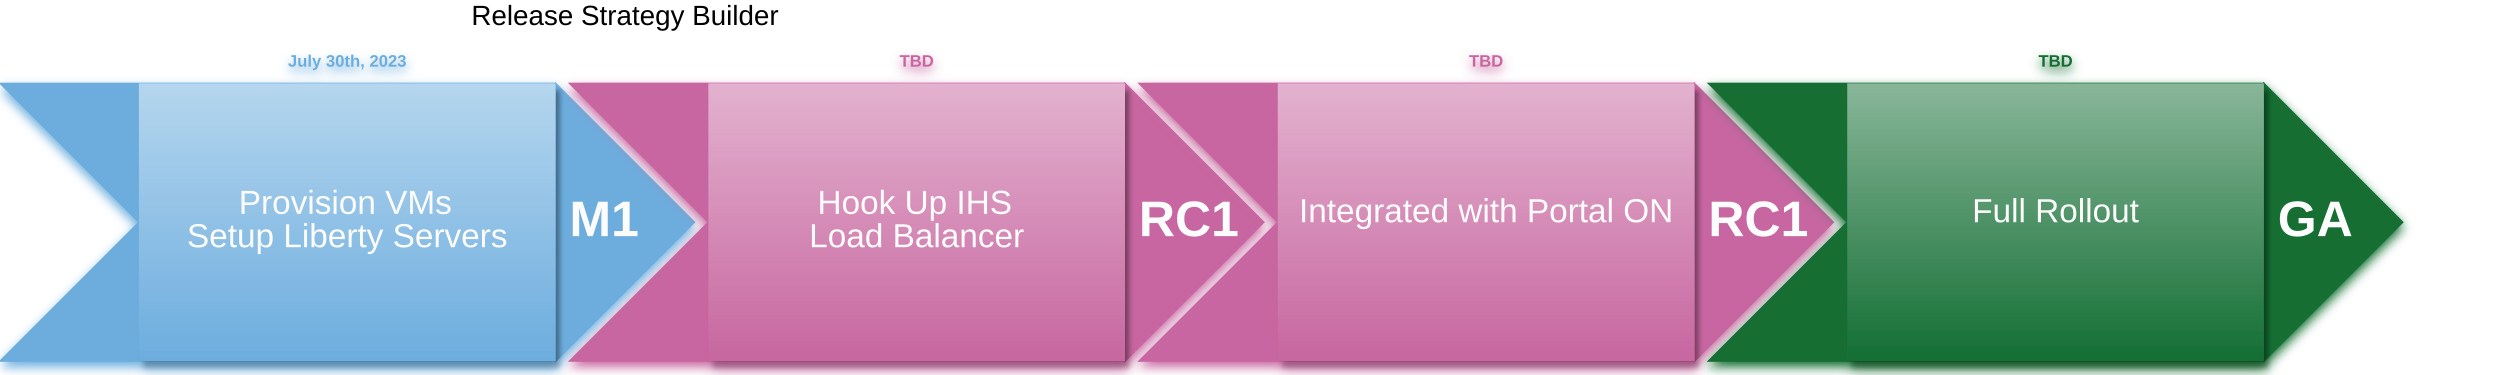
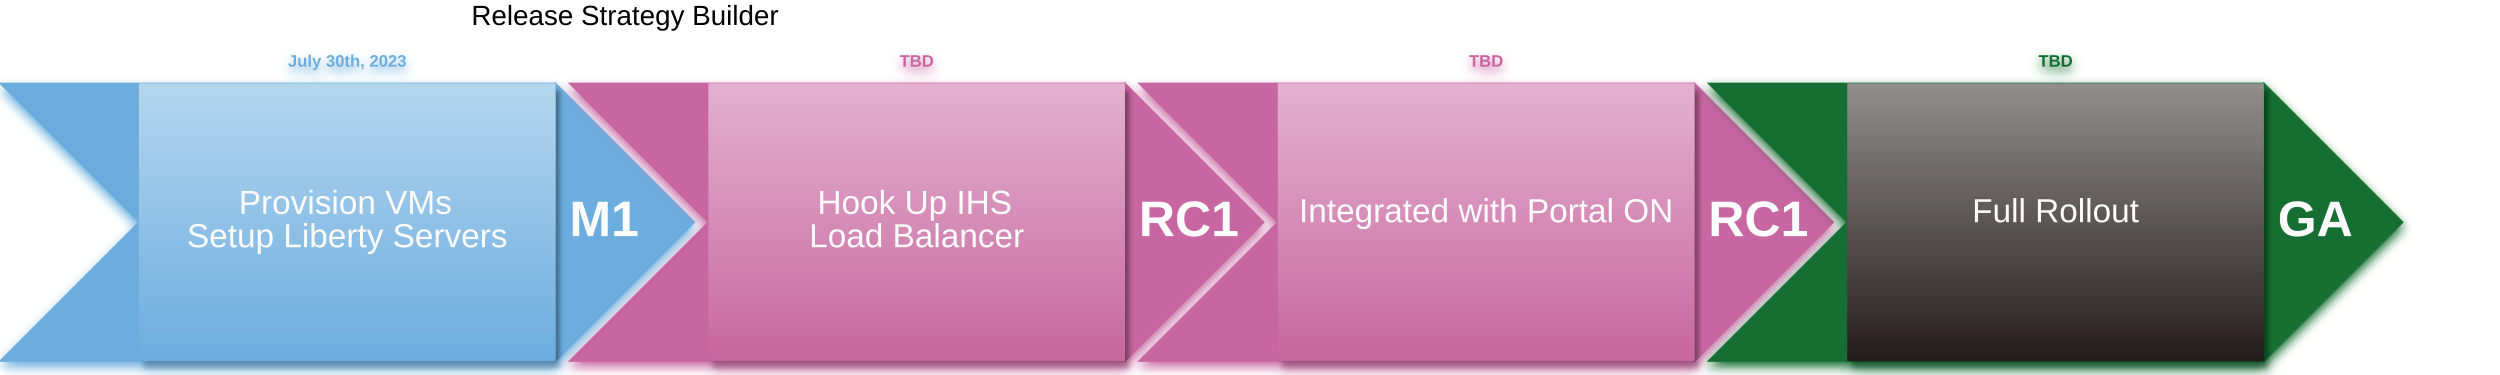
<svg xmlns="http://www.w3.org/2000/svg" width="900.0" height="135.0" viewBox="0 0 900.0 135.0" role="img" aria-label="Docops: Release Strategy" id="ID86bc643c-4e12-4814-8ef2-1fec1333975e">
  <defs>
    <filter id="Bevel2" filterUnits="objectBoundingBox" x="-10%" y="-10%" width="150%" height="150%">
      <feGaussianBlur in="SourceAlpha" stdDeviation="0.5" result="blur" />
      <feSpecularLighting in="blur" surfaceScale="5" specularConstant="0.5" specularExponent="10" result="specOut" lighting-color="white">
        <fePointLight x="-5000" y="-10000" z="0000" />
      </feSpecularLighting>
      <feComposite in="specOut" in2="SourceAlpha" operator="in" result="specOut2" />
      <feComposite in="SourceGraphic" in2="specOut2" operator="arithmetic" k1="0" k2="1" k3="1" k4="0" result="litPaint" />
    </filter>
    <linearGradient id="ID0756d7d2-2648-4a67-89af-c133b3a8d4c9" x2="1" y2="1">
      <stop class="stop1" offset="0%" stop-color="#a48bdb">
        <animate attributeName="stop-color" values="#a48bdb;#7651c9;#4918B8;#a48bdb;#7651c9;#4918B8;" dur="20s" repeatCount="indefinite">
                </animate>
      </stop>
      <stop class="stop2" offset="50%" stop-color="#7651c9">
        <animate attributeName="stop-color" values="#a48bdb;#7651c9;#4918B8;#a48bdb;#7651c9;#4918B8;" dur="20s" repeatCount="indefinite">
                </animate>
      </stop>
      <stop class="stop3" offset="100%" stop-color="#4918B8">
        <animate attributeName="stop-color" values="#a48bdb;#7651c9;#4918B8;#a48bdb;#7651c9;#4918B8;" dur="20s" repeatCount="indefinite">
                </animate>
      </stop>
      <animateTransform attributeName="gradientTransform" type="rotate" values="360 .5 .5;0 .5 .5" dur="10s" repeatCount="indefinite" />
    </linearGradient>
    <linearGradient id="headerOne" x2="0%" y2="100%">
      <stop class="stop1" offset="0%" stop-color="#b5d6ee" />
      <stop class="stop2" offset="50%" stop-color="#90c1e6" />
      <stop class="stop3" offset="100%" stop-color="#6cadde" />
    </linearGradient>
    <linearGradient id="headerTwo" x2="0%" y2="100%">
      <stop class="stop1" offset="0%" stop-color="#e3b2cf" />
      <stop class="stop2" offset="50%" stop-color="#d58cb7" />
      <stop class="stop3" offset="100%" stop-color="#C766A0" />
    </linearGradient>
    <linearGradient id="headerThree" x2="0%" y2="100%">
      <stop class="stop1" offset="0%" stop-color="#89b699" />
      <stop class="stop2" offset="50%" stop-color="#4e9266" />
      <stop class="stop3" offset="100%" stop-color="#136e33" />
+     </linearGradient>
+     <linearGradient id="headerGreen" x2="0%" y2="100%">
+       <stop class="stop1" offset="0%" stop-color="#928e8e" />
+       <stop class="stop2" offset="50%" stop-color="#5b5555" />
+       <stop class="stop3" offset="100%" stop-color="#251d1d" />
    </linearGradient>
    <style>
            #ID86bc643c-4e12-4814-8ef2-1fec1333975e .shadM {
                fill: #6cadde;
                filter: drop-shadow(0 1mm 1mm #6cadde);
            }
            .raise
            {
                filter: drop-shadow(0 1mm 1mm #6cadde);
            }

            #ID86bc643c-4e12-4814-8ef2-1fec1333975e .shadR {
                fill: #C766A0;
                filter: drop-shadow(0 1mm 1mm #C766A0);
            }

            #ID86bc643c-4e12-4814-8ef2-1fec1333975e .shadG {
                fill: #136e33;
                filter: drop-shadow(0 1mm 1mm #136e33);
            }

            #ID86bc643c-4e12-4814-8ef2-1fec1333975e .milestoneTL {
                font-family: Arial, "Helvetica Neue", Helvetica, sans-serif;
                font-weight: bold;
            }

            #ID86bc643c-4e12-4814-8ef2-1fec1333975e .lines {
                font-size: 10px;
            }

            #ID86bc643c-4e12-4814-8ef2-1fec1333975e .milestoneTL &gt; .entry {
                text-anchor: start;
                font-weight: normal;
            }

            .raise {
                pointer-events: bounding-box;
                opacity: 1;
                filter: drop-shadow(3px 5px 2px rgb(0 0 0 / 0.4));
            }

            .raise:hover {
                stroke: gold;
                stroke-width: 3px;
                opacity: 0.9;
            }
        </style>
  </defs>
  <g transform="scale(0.5)" id="GID86bc643c-4e12-4814-8ef2-1fec1333975e">
    <text x="450.0" y="18" fill="#000000" text-anchor="middle" font-size="20px" font-family="Arial, Helvetica, sans-serif">Release Strategy Builder
        </text>
    <g transform="translate(0,60)" class="shadM">
      <text text-anchor="middle" x="250" y="-12" class="milestoneTL">July 30th, 2023</text>
      <path d="m 0,0 h 400 v 200 h -400 l 0,0 l 100,-100 z" fill="#6cadde" stroke="#6cadde" />
      <path d="m 400,0 v 200 l 100,-100 z" fill="#6cadde" stroke="#6cadde" />
      <text x="410" y="110" class="milestoneTL" font-size="36px" fill="#fcfcfc">M1</text>
      <g transform="translate(100,0)" cursor="pointer">
        <rect x="0" y="0" height="200" width="300" class="raise" fill="url(#headerOne)" />
        <text text-anchor="middle" x="150" y="12" class="milestoneTL lines" font-size="10px" font-family="Arial, 'Helvetica Neue', Helvetica, sans-serif" font-weight="bold" fill="#fcfcfc">
          <tspan text-anchor="middle" x="150" dy="82" font-size="24" font-weight="normal" font-family="Arial, 'Helvetica Neue', Helvetica, sans-serif">
                    Provision VMs
                </tspan>
          <tspan text-anchor="middle" x="150" dy="24" font-size="24" font-weight="normal" font-family="Arial, 'Helvetica Neue', Helvetica, sans-serif">
                    Setup Liberty Servers
                </tspan>
        </text>
      </g>
    </g>
    <g transform="translate(410,60)" class="shadR">
      <text text-anchor="middle" x="250" y="-12" class="milestoneTL">TBD</text>
      <path d="m 0,0 h 400 v 200 h -400 l 0,0 l 100,-100 z" stroke="#C766A0" fill="#C766A0" />
      <path d="m 400,0 v 200 l 100,-100 z" fill="#C766A0" stroke="#C766A0" />
      <text x="410" y="110" class="milestoneTL" font-size="36px" fill="#fcfcfc">RC1</text>
      <g transform="translate(100,0)" cursor="pointer">
        <rect x="0" y="0" height="200" width="300" fill="url(#headerTwo)" class="raise" />
        <text text-anchor="middle" x="150" y="12" class="milestoneTL lines" font-size="10px" font-family="Arial, 'Helvetica Neue', Helvetica, sans-serif" font-weight="bold" fill="#fcfcfc">
          <tspan text-anchor="middle" x="150" dy="82" font-size="24" font-weight="normal" font-family="Arial, 'Helvetica Neue', Helvetica, sans-serif">
                        Hook Up IHS
                    </tspan>
          <tspan text-anchor="middle" x="150" dy="24" font-size="24" font-weight="normal" font-family="Arial, 'Helvetica Neue', Helvetica, sans-serif">
                        Load Balancer
                    </tspan>
        </text>
      </g>
    </g>
    <g transform="translate(820,60)" class="shadR">
      <text text-anchor="middle" x="250" y="-12" class="milestoneTL">TBD</text>
      <path d="m 0,0 h 400 v 200 h -400 l 0,0 l 100,-100 z" stroke="#C766A0" fill="#C766A0" />
      <path d="m 400,0 v 200 l 100,-100 z" fill="#C766A0" stroke="#C766A0" />
      <text x="410" y="110" class="milestoneTL" font-size="36px" fill="#fcfcfc">RC1</text>
      <g transform="translate(100,0)" cursor="pointer">
        <rect x="0" y="0" height="200" width="300" fill="url(#headerTwo)" class="raise" />
        <text text-anchor="middle" x="150" y="12" class="milestoneTL lines" font-size="10px" font-family="Arial, 'Helvetica Neue', Helvetica, sans-serif" font-weight="bold" fill="#fcfcfc">
          <tspan text-anchor="middle" x="150" dy="88" font-size="24" font-weight="normal" font-family="Arial, 'Helvetica Neue', Helvetica, sans-serif">
                        Integrated with Portal ON
                    </tspan>
        </text>
      </g>
    </g>
    <g transform="translate(1230,60)" class="shadG">
      <text text-anchor="middle" x="250" y="-12" class="milestoneTL">TBD</text>
      <path d="m 0,0 h 400 v 200 h -400 l 0,0 l 100,-100 z" stroke="#136e33" fill="#136e33" />
      <path d="m 400,0 v 200 l 100,-100 z" fill="#136e33" stroke="#136e33" />
      <text x="410" y="110" class="milestoneTL" font-size="36px" fill="#fcfcfc">GA</text>
      <g transform="translate(100,0)" cursor="pointer">
-         <rect x="0" y="0" height="200" width="300" fill="url(#headerThree)" class="raise" />
+         <rect x="0" y="0" height="200" width="300" fill="url(#headerGreen)" class="raise" />
        <text text-anchor="middle" x="150" y="12" class="milestoneTL lines" font-size="10px" font-family="Arial, 'Helvetica Neue', Helvetica, sans-serif" font-weight="bold" fill="#fcfcfc">
          <tspan text-anchor="middle" x="150" dy="88" font-size="24" font-weight="normal" font-family="Arial, 'Helvetica Neue', Helvetica, sans-serif">
                        Full Rollout
                    </tspan>
        </text>
      </g>
    </g>
  </g>
</svg>
